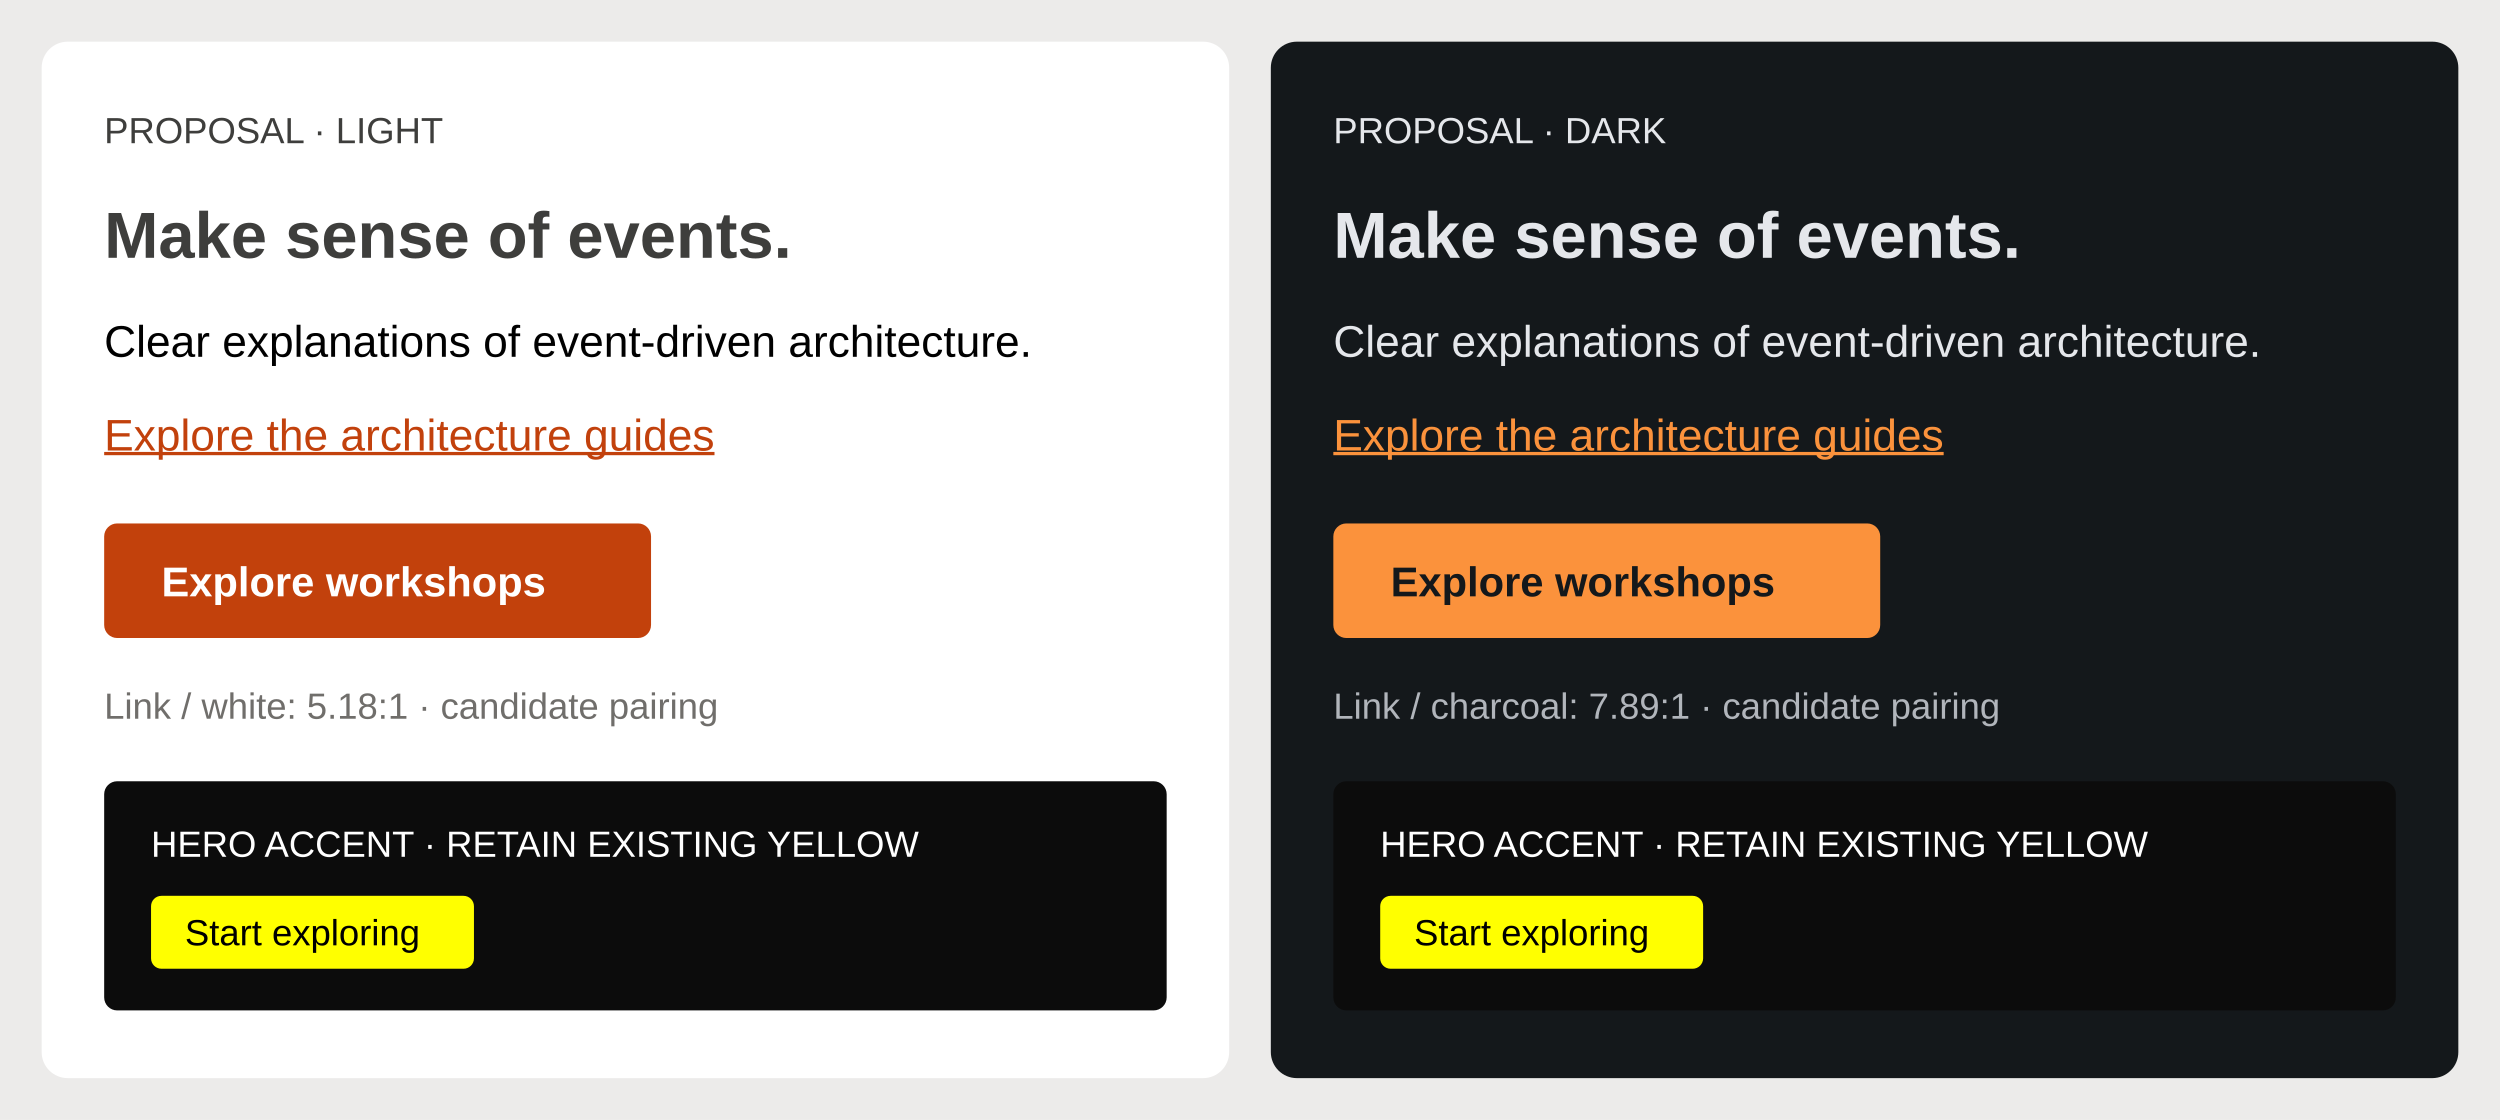
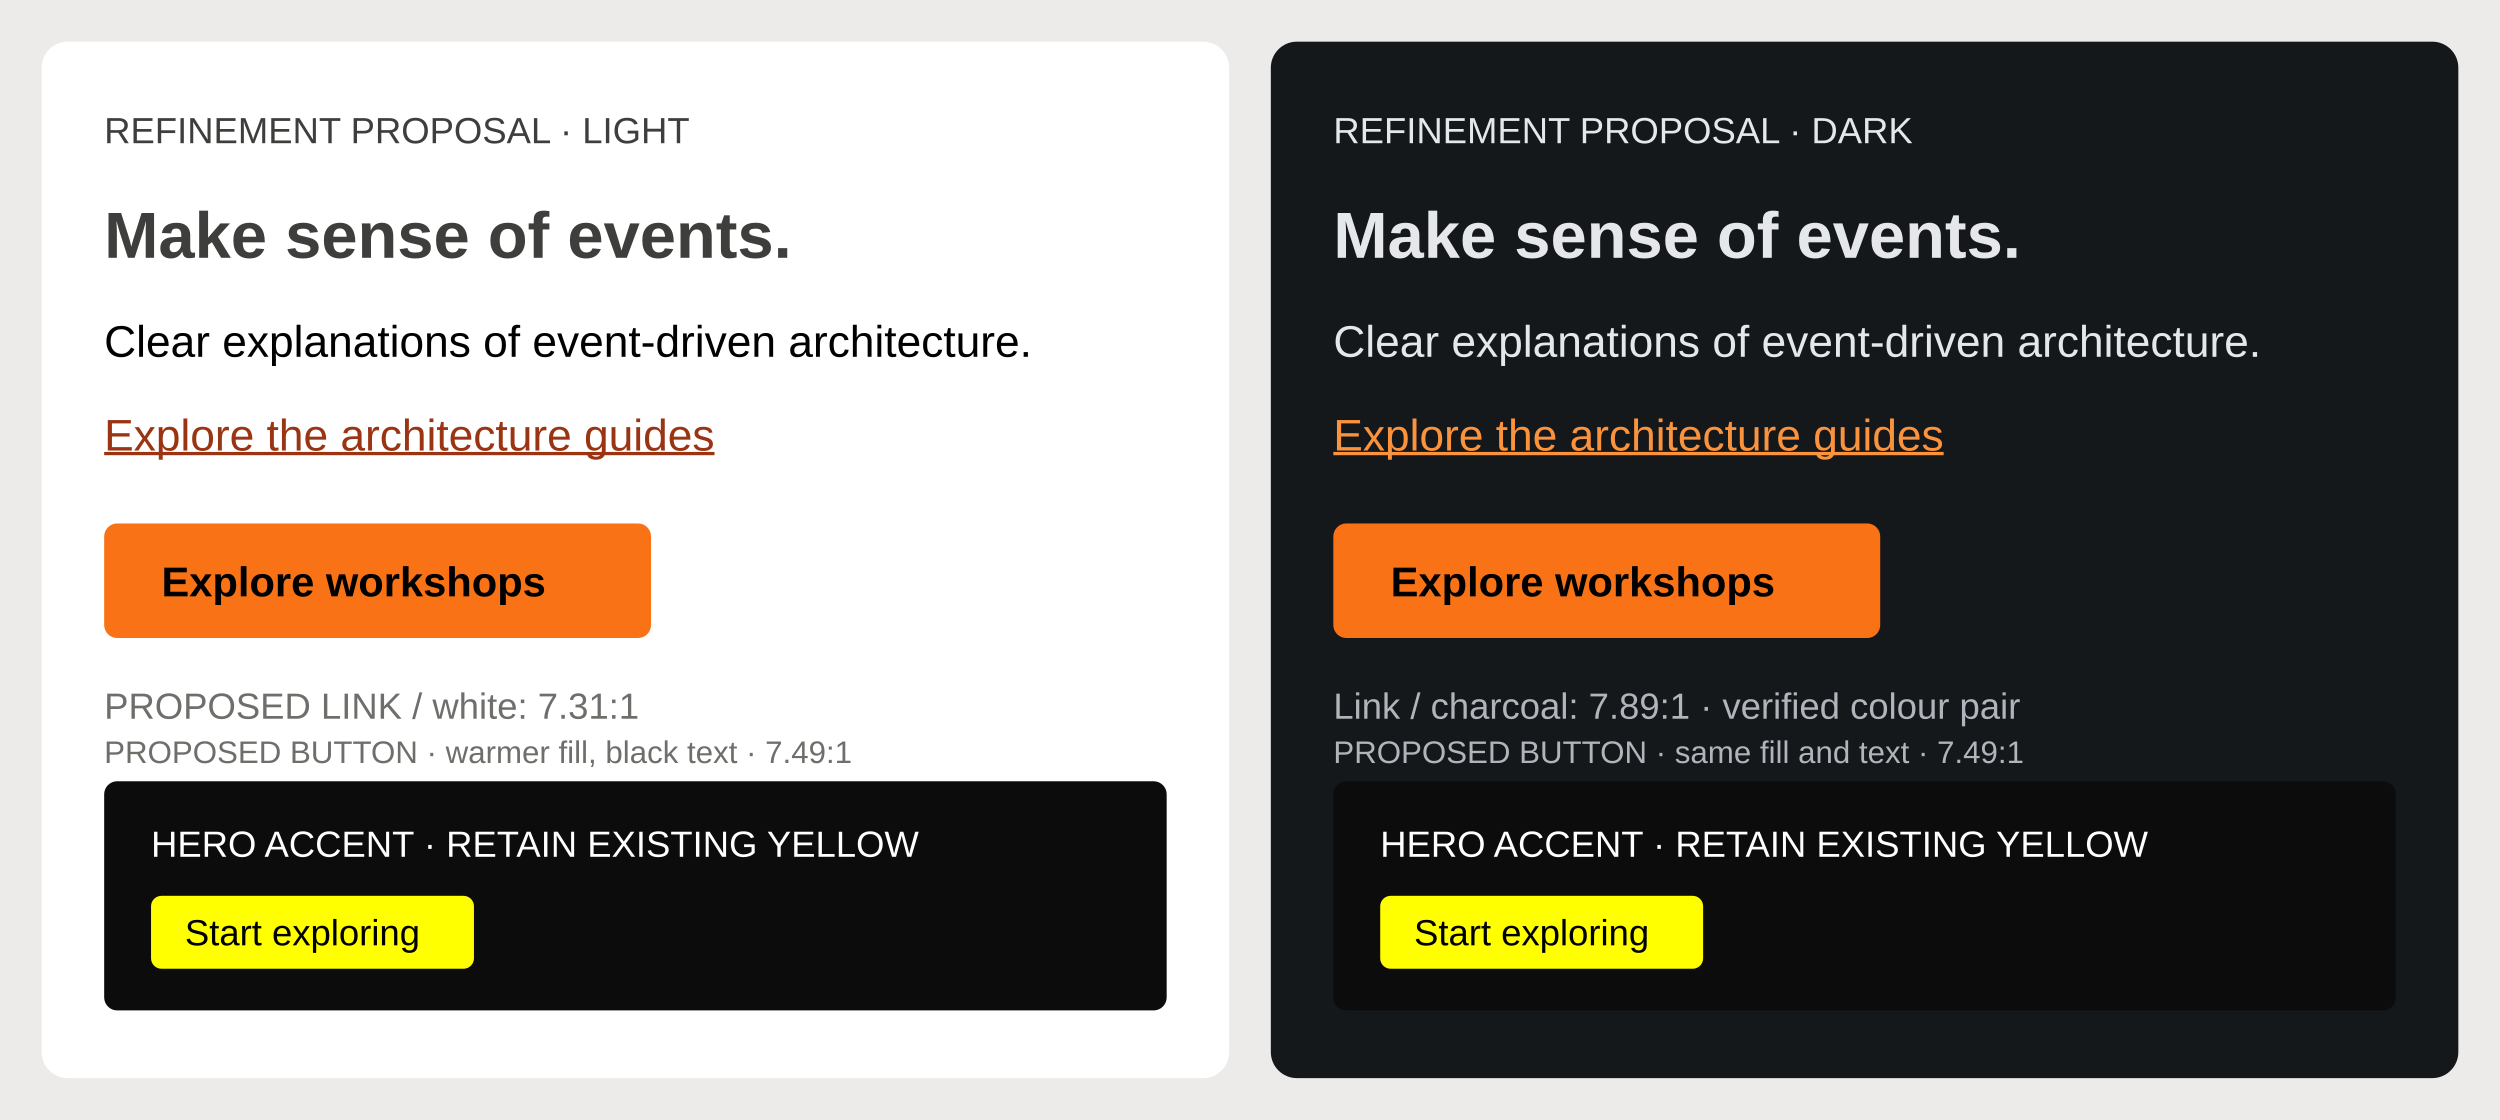
<svg xmlns="http://www.w3.org/2000/svg" width="960" height="430" viewBox="0 0 960 430" role="img" aria-labelledby="title description">
  <rect width="960" height="430" fill="#ecebea" />
  <g font-family="Arial, sans-serif">
    <rect x="16" y="16" width="456" height="398" rx="10" fill="#ffffff" />
    <rect x="488" y="16" width="456" height="398" rx="10" fill="#14181b" />
    <g fill="#3e3e3c">
-       <text x="40" y="55" font-size="14">PROPOSAL · LIGHT</text>
+       <text x="40" y="55" font-size="14">REFINEMENT PROPOSAL · LIGHT</text>
      <text x="40" y="99" font-size="25" font-weight="bold">Make sense of events.</text>
    </g>
    <g fill="#e5e7eb">
-       <text x="512" y="55" font-size="14">PROPOSAL · DARK</text>
+       <text x="512" y="55" font-size="14">REFINEMENT PROPOSAL · DARK</text>
      <text x="512" y="99" font-size="25" font-weight="bold">Make sense of events.</text>
    </g>
    <g font-size="17">
      <text x="40" y="137" fill="#000000">Clear explanations of event-driven architecture.</text>
      <text x="512" y="137" fill="#e5e7eb">Clear explanations of event-driven architecture.</text>
-       <text x="40" y="173" fill="#c2410c" text-decoration="underline">Explore the architecture guides</text>
+       <text x="40" y="173" fill="#9a3412" text-decoration="underline">Explore the architecture guides</text>
      <text x="512" y="173" fill="#fb923c" text-decoration="underline">Explore the architecture guides</text>
    </g>
-     <rect x="40" y="201" width="210" height="44" rx="5" fill="#c2410c" />
-     <rect x="512" y="201" width="210" height="44" rx="5" fill="#fb923c" />
-     <text x="62" y="229" fill="#ffffff" font-size="16" font-weight="bold">Explore workshops</text>
-     <text x="534" y="229" fill="#14181b" font-size="16" font-weight="bold">Explore workshops</text>
-     <text x="40" y="276" fill="#706e6b" font-size="14">Link / white: 5.18:1 · candidate pairing</text>
-     <text x="512" y="276" fill="#b1b5bb" font-size="14">Link / charcoal: 7.89:1 · candidate pairing</text>
+     <rect x="40" y="201" width="210" height="44" rx="5" fill="#f97316" />
+     <rect x="512" y="201" width="210" height="44" rx="5" fill="#f97316" />
+     <text x="62" y="229" fill="#000000" font-size="16" font-weight="bold">Explore workshops</text>
+     <text x="534" y="229" fill="#000000" font-size="16" font-weight="bold">Explore workshops</text>
+     <text x="40" y="276" fill="#706e6b" font-size="14">PROPOSED LINK / white: 7.31:1</text>
+     <text x="512" y="276" fill="#b1b5bb" font-size="14">Link / charcoal: 7.89:1 · verified colour pair</text>
+     <text x="40" y="293" fill="#706e6b" font-size="12">PROPOSED BUTTON · warmer fill, black text · 7.49:1</text>
+     <text x="512" y="293" fill="#b1b5bb" font-size="12">PROPOSED BUTTON · same fill and text · 7.49:1</text>
    <rect x="40" y="300" width="408" height="88" rx="5" fill="#0c0c0c" />
    <rect x="512" y="300" width="408" height="88" rx="5" fill="#0c0c0c" />
    <text x="58" y="329" fill="#ffffff" font-size="14">HERO ACCENT · RETAIN EXISTING YELLOW</text>
    <text x="530" y="329" fill="#ffffff" font-size="14">HERO ACCENT · RETAIN EXISTING YELLOW</text>
    <rect x="58" y="344" width="124" height="28" rx="4" fill="#ffff00" />
    <rect x="530" y="344" width="124" height="28" rx="4" fill="#ffff00" />
    <text x="71" y="363" fill="#000000" font-size="14">Start exploring</text>
    <text x="543" y="363" fill="#000000" font-size="14">Start exploring</text>
  </g>
</svg>
